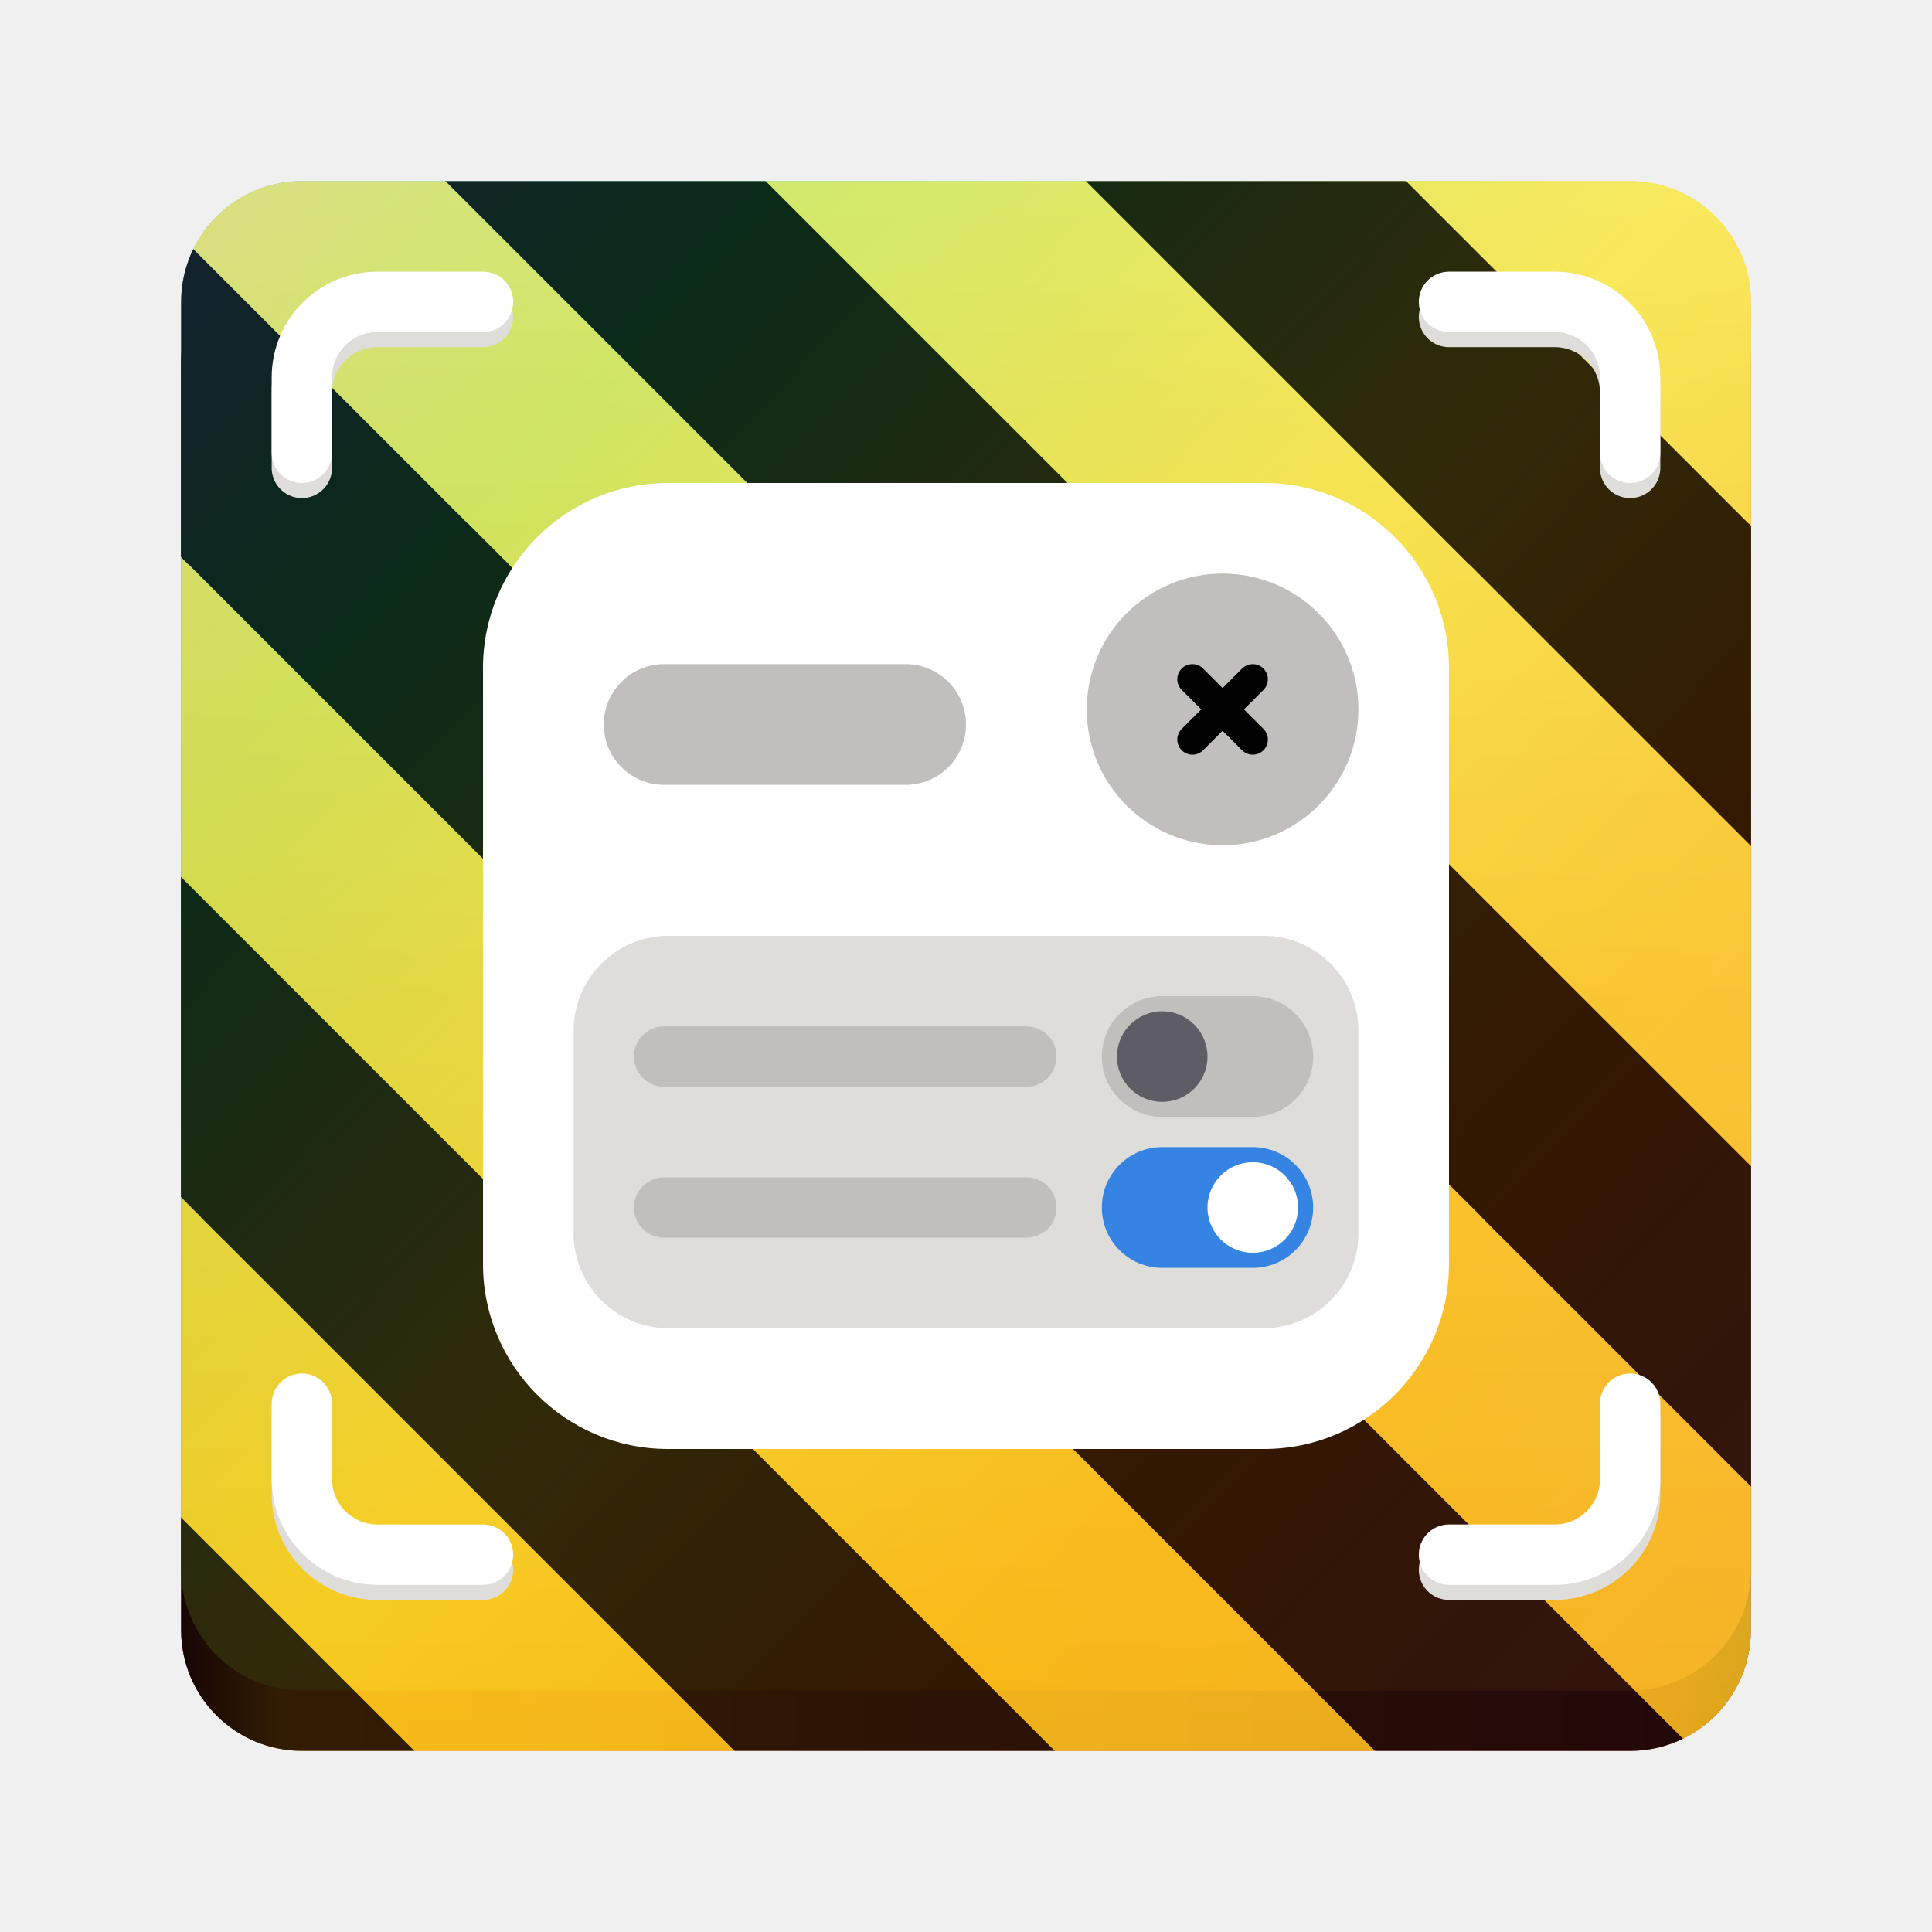
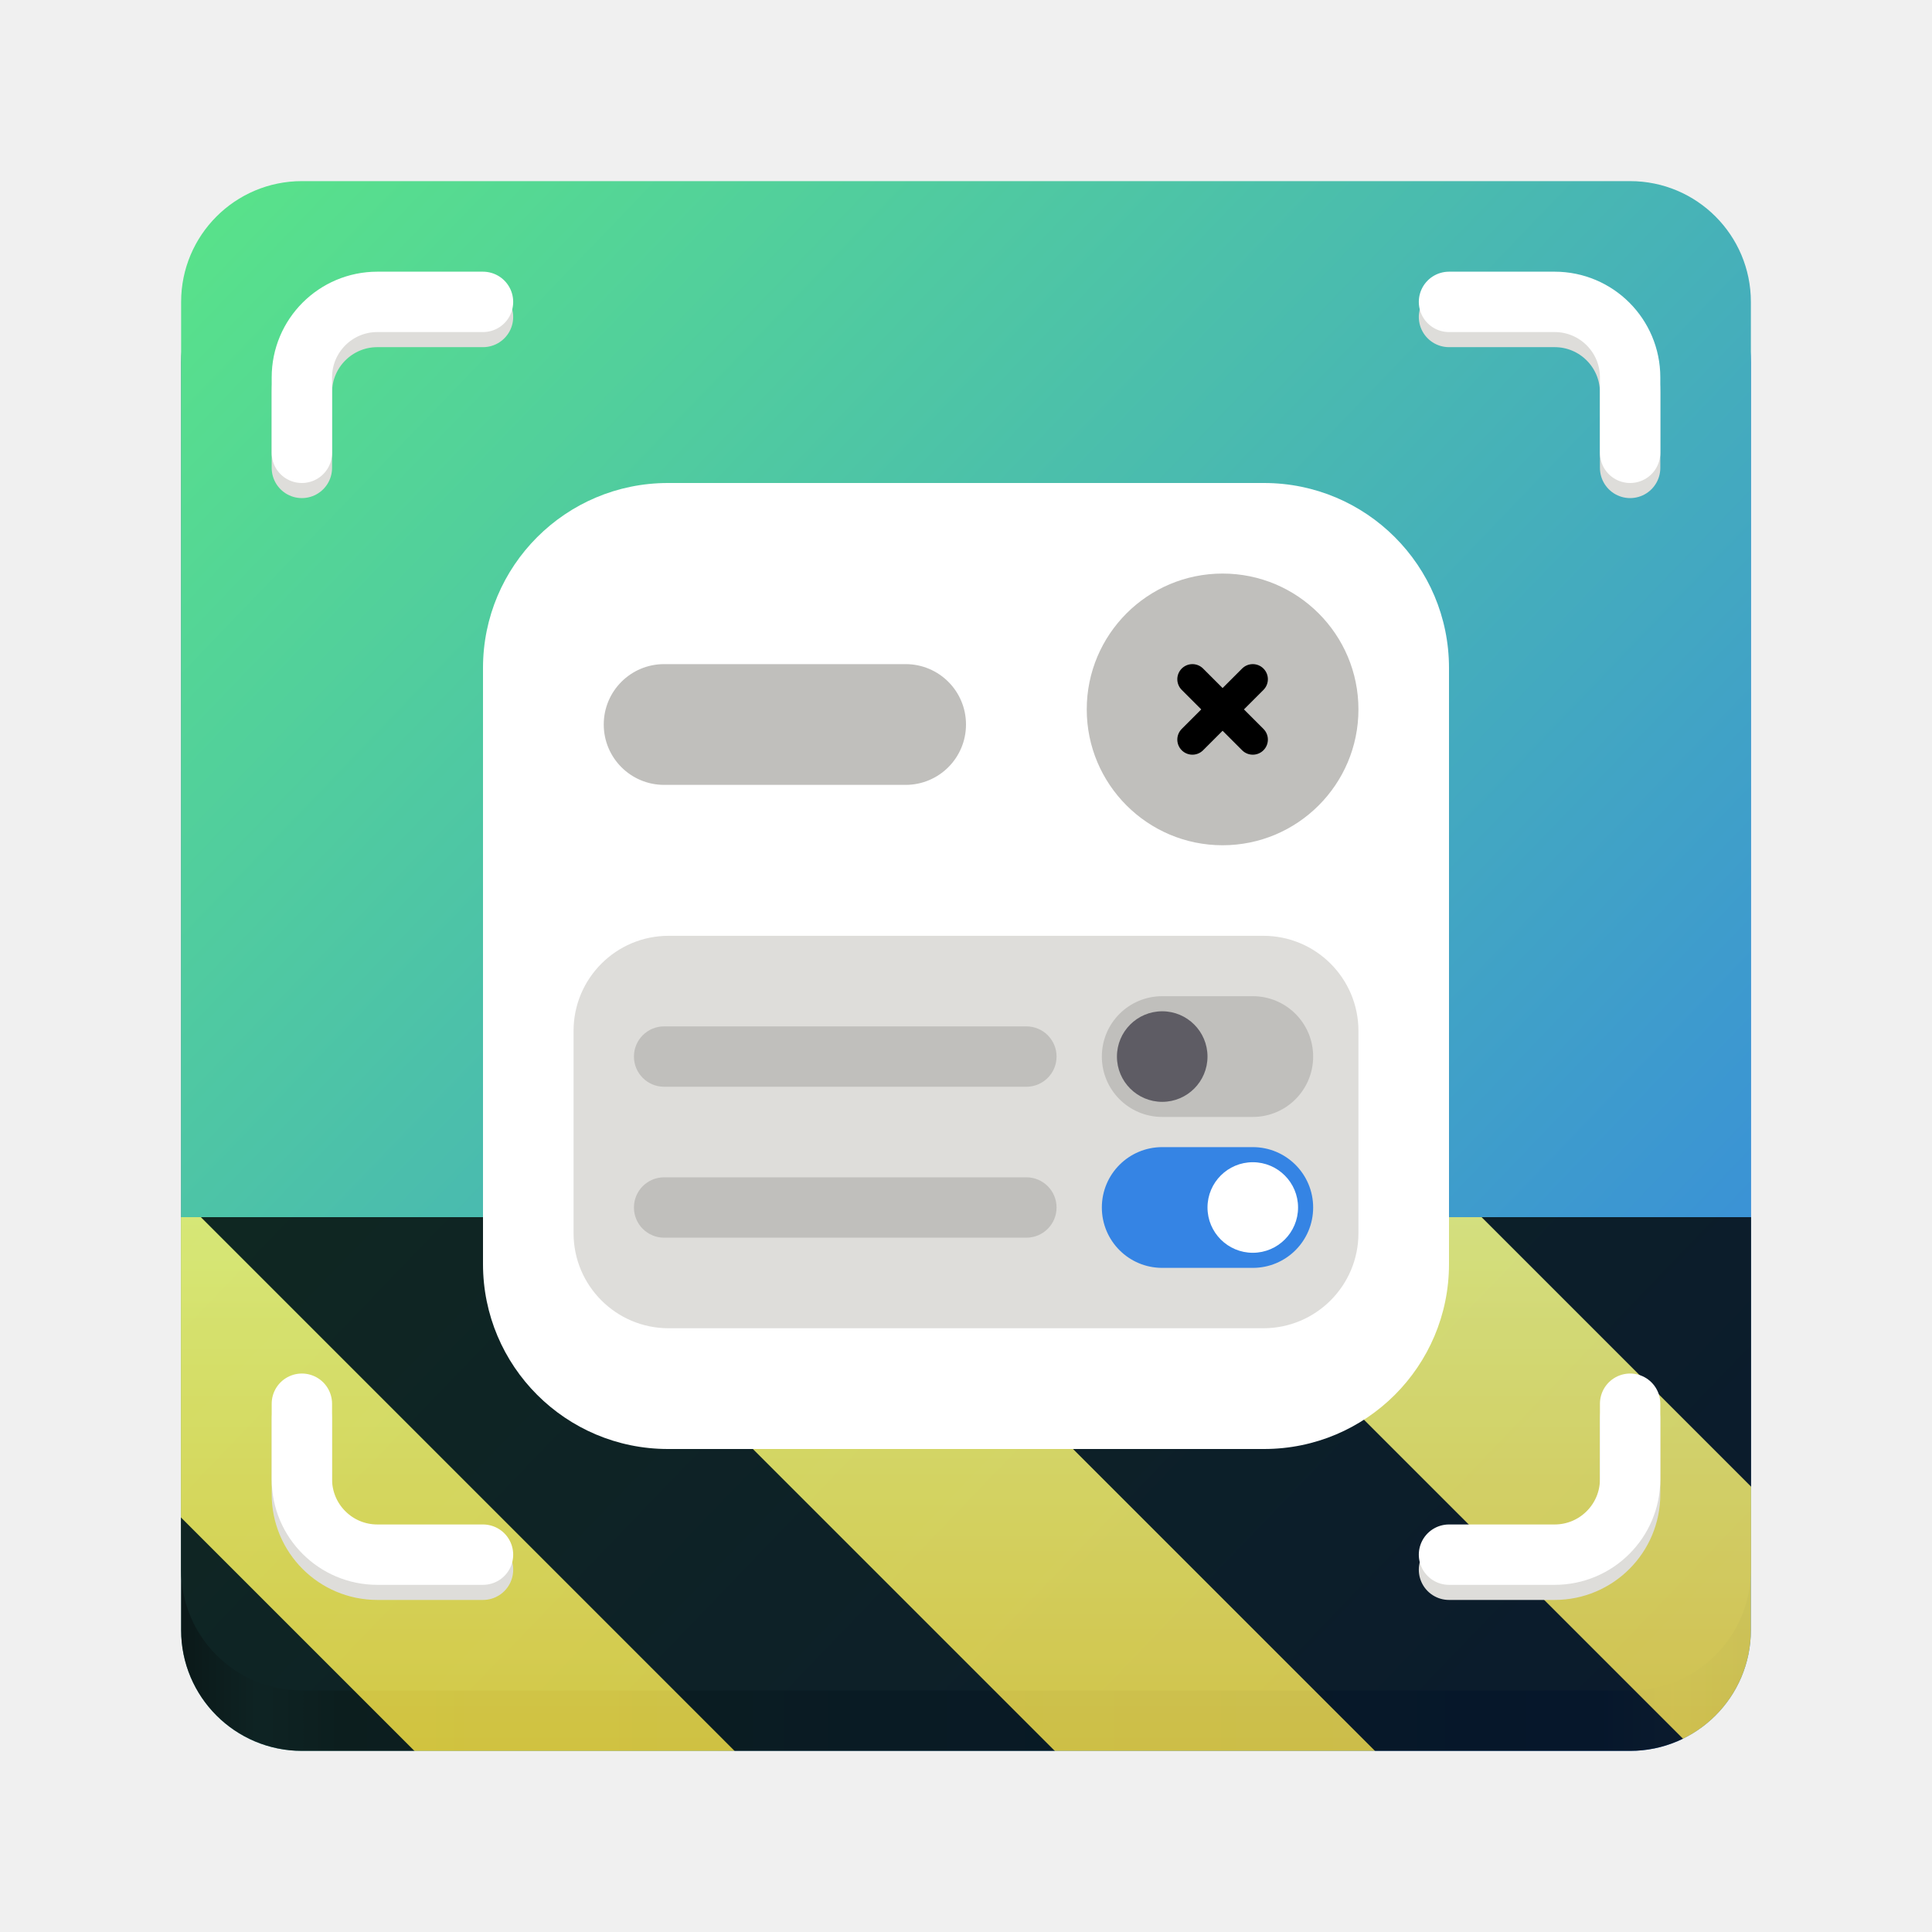
- <svg xmlns="http://www.w3.org/2000/svg" height="128px" viewBox="0 0 128 128" width="128px" version="1.1" id="svg60">
-   <defs id="defs60" />
+ <svg xmlns="http://www.w3.org/2000/svg" height="128px" viewBox="0 0 128 128" width="128px" version="1.1" id="svg59">
+   <defs id="defs59" />
  <filter id="a" height="1" width="1" x="0" y="0">
    <feColorMatrix color-interpolation-filters="sRGB" values="0 0 0 0 1 0 0 0 0 1 0 0 0 0 1 0 0 0 1 0" id="feColorMatrix1" />
  </filter>
  <linearGradient id="b" gradientUnits="userSpaceOnUse" x1="12" x2="116" y1="116" y2="116">
-     <stop offset="0" stop-color="#711a19" id="stop1" />
-     <stop offset="0.064" stop-color="#fc930d" id="stop2" />
-     <stop offset="0.945" stop-color="#b12927" id="stop3" />
-     <stop offset="1" stop-color="#6a1b17" id="stop4" />
+     <stop offset="0" stop-color="#357b7b" id="stop1" />
+     <stop offset="0.05" stop-color="#48b1b1" id="stop2" />
+     <stop offset="0.1" stop-color="#3c9797" id="stop3" />
+     <stop offset="0.9" stop-color="#1c71d8" id="stop4" />
+     <stop offset="0.95" stop-color="#3584e3" id="stop5" />
+     <stop offset="1" stop-color="#1c71d8" id="stop6" />
  </linearGradient>
  <linearGradient id="c" gradientUnits="userSpaceOnUse" x1="12.495" x2="116" y1="12.495" y2="112">
-     <stop offset="0" stop-color="#62a0ea" id="stop5" />
-     <stop offset="0.196" stop-color="#33d17a" id="stop6" />
-     <stop offset="0.5" stop-color="#f6d32d" id="stop7" />
-     <stop offset="0.731" stop-color="#ff7800" id="stop8" />
-     <stop offset="1" stop-color="#f66151" id="stop9" />
+     <stop offset="0" stop-color="#59e389" id="stop7" />
+     <stop offset="1" stop-color="#3584e3" id="stop8" />
  </linearGradient>
  <clipPath id="d">
+     <rect height="128" width="128" id="rect8" />
+   </clipPath>
+   <clipPath id="e">
    <rect height="128" width="128" id="rect9" />
  </clipPath>
-   <clipPath id="e">
-     <rect height="128" width="128" id="rect10" />
-   </clipPath>
  <mask id="f">
-     <g filter="url(#a)" id="g32">
-       <g clip-path="url(#e)" filter="url(#a)" id="g31">
-         <g clip-path="url(#d)" id="g30">
-           <path d="m 20 16 h 88 c 4.418 0 8 3.582 8 8 v 84 c 0 4.418 -3.582 8 -8 8 h -88 c -4.418 0 -8 -3.582 -8 -8 v -84 c 0 -4.418 3.582 -8 8 -8 z m 0 0" fill="url(#b)" id="path10" />
-           <path d="m 20 12 h 88 c 4.418 0 8 3.582 8 8 v 84 c 0 4.418 -3.582 8 -8 8 h -88 c -4.418 0 -8 -3.582 -8 -8 v -84 c 0 -4.418 3.582 -8 8 -8 z m 0 0" fill="url(#c)" id="path11" />
-           <path d="m 67 215 h 7 c 2.762 0 5 2.238 5 5 v 5" fill="none" stroke="#deddda" stroke-linecap="round" stroke-linejoin="round" stroke-width="4" transform="matrix(-1 0 0 1 99 -194)" id="path12" />
-           <path d="m 67 215 h 7 c 2.762 0 5 2.238 5 5 v 5" fill="none" stroke="#deddda" stroke-linecap="round" stroke-linejoin="round" stroke-width="4" transform="matrix(1 0 0 1 29 -194)" id="path13" />
-           <path d="m 67 215 h 7 c 2.762 0 5 2.238 5 5 v 5" fill="none" stroke="#deddda" stroke-linecap="round" stroke-linejoin="round" stroke-width="4" transform="matrix(-1 0 -0 -1 99 319)" id="path14" />
-           <path d="m 67 215 h 7 c 2.762 0 5 2.238 5 5 v 5" fill="none" stroke="#deddda" stroke-linecap="round" stroke-linejoin="round" stroke-width="4" transform="matrix(1 0 0 -1 29 319)" id="path15" />
-           <path d="m 67 216 h 7 c 2.762 0 5 2.238 5 5 v 5" fill="none" stroke="#ffffff" stroke-linecap="round" stroke-linejoin="round" stroke-width="4" transform="matrix(-1 0 0 1 99 -196)" id="path16" />
-           <path d="m 67 216 h 7 c 2.762 0 5 2.238 5 5 v 5" fill="none" stroke="#ffffff" stroke-linecap="round" stroke-linejoin="round" stroke-width="4" transform="matrix(1 0 0 1 29 -196)" id="path17" />
-           <path d="m 67 216 h 7 c 2.762 0 5 2.238 5 5 v 5" fill="none" stroke="#ffffff" stroke-linecap="round" stroke-linejoin="round" stroke-width="4" transform="matrix(-1 0 -0 -1 99 319)" id="path18" />
-           <path d="m 67 216 h 7 c 2.762 0 5 2.238 5 5 v 5" fill="none" stroke="#ffffff" stroke-linecap="round" stroke-linejoin="round" stroke-width="4" transform="matrix(1 0 0 -1 29 319)" id="path19" />
-           <path d="m 44.254 32 h 39.492 c 6.77 0 12.254 5.484 12.254 12.254 v 39.492 c 0 6.77 -5.484 12.254 -12.254 12.254 h -39.492 c -6.77 0 -12.254 -5.484 -12.254 -12.254 v -39.492 c 0 -6.77 5.484 -12.254 12.254 -12.254 z m 0 0" fill="#ffffff" id="path20" />
-           <path d="m 90 47 c 0 4.969 -4.031 9 -9 9 s -9 -4.031 -9 -9 s 4.031 -9 9 -9 s 9 4.031 9 9 z m 0 0" fill="#c0bfbc" id="path21" />
-           <path d="m 79 221 l 4 -4 m -4 0 l 4 4" fill="none" stroke="#000000" stroke-linecap="round" stroke-linejoin="round" stroke-width="2" transform="matrix(1 0 0 1 0 -172)" id="path22" />
-           <path d="m 44 44 h 16 c 2.211 0 4 1.789 4 4 s -1.789 4 -4 4 h -16 c -2.211 0 -4 -1.789 -4 -4 s 1.789 -4 4 -4 z m 0 0" fill="#c0bfbc" id="path23" />
-           <path d="m 44.297 62 h 39.406 c 3.477 0 6.297 2.82 6.297 6.297 v 13.406 c 0 3.477 -2.82 6.297 -6.297 6.297 h -39.406 c -3.477 0 -6.297 -2.82 -6.297 -6.297 v -13.406 c 0 -3.477 2.82 -6.297 6.297 -6.297 z m 0 0" fill="#deddda" id="path24" />
-           <path d="m 44 68 h 24 c 1.105 0 2 0.895 2 2 s -0.895 2 -2 2 h -24 c -1.105 0 -2 -0.895 -2 -2 s 0.895 -2 2 -2 z m 0 0" fill="#c0bfbc" id="path25" />
-           <path d="m 44 78 h 24 c 1.105 0 2 0.895 2 2 s -0.895 2 -2 2 h -24 c -1.105 0 -2 -0.895 -2 -2 s 0.895 -2 2 -2 z m 0 0" fill="#c0bfbc" id="path26" />
-           <path d="m 77 66 h 6 c 2.211 0 4 1.789 4 4 s -1.789 4 -4 4 h -6 c -2.211 0 -4 -1.789 -4 -4 s 1.789 -4 4 -4 z m 0 0" fill="#c0bfbc" id="path27" />
-           <path d="m 77 67 c 1.656 0 3 1.344 3 3 s -1.344 3 -3 3 s -3 -1.344 -3 -3 s 1.344 -3 3 -3 z m 0 0" fill="#5e5c64" id="path28" />
-           <path d="m 77 76 h 6 c 2.211 0 4 1.789 4 4 s -1.789 4 -4 4 h -6 c -2.211 0 -4 -1.789 -4 -4 s 1.789 -4 4 -4 z m 0 0" fill="#3584e4" id="path29" />
-           <path d="m 83 77 c 1.656 0 3 1.344 3 3 s -1.344 3 -3 3 s -3 -1.344 -3 -3 s 1.344 -3 3 -3 z m 0 0" fill="#ffffff" id="path30" />
+     <g filter="url(#a)" id="g31">
+       <g clip-path="url(#e)" filter="url(#a)" id="g30">
+         <g clip-path="url(#d)" id="g29">
+           <path d="m 20 16 h 88 c 4.418 0 8 3.582 8 8 v 84 c 0 4.418 -3.582 8 -8 8 h -88 c -4.418 0 -8 -3.582 -8 -8 v -84 c 0 -4.418 3.582 -8 8 -8 z m 0 0" fill="url(#b)" id="path9" />
+           <path d="m 20 12 h 88 c 4.418 0 8 3.582 8 8 v 84 c 0 4.418 -3.582 8 -8 8 h -88 c -4.418 0 -8 -3.582 -8 -8 v -84 c 0 -4.418 3.582 -8 8 -8 z m 0 0" fill="url(#c)" id="path10" />
+           <path d="m 67 215 h 7 c 2.762 0 5 2.238 5 5 v 5" fill="none" stroke="#deddda" stroke-linecap="round" stroke-linejoin="round" stroke-width="4" transform="matrix(-1 0 0 1 99 -194)" id="path11" />
+           <path d="m 96 21 h 7 c 2.762 0 5 2.238 5 5 v 5" fill="none" stroke="#deddda" stroke-linecap="round" stroke-linejoin="round" stroke-width="4" id="path12" />
+           <path d="m 67 215 h 7 c 2.762 0 5 2.238 5 5 v 5" fill="none" stroke="#deddda" stroke-linecap="round" stroke-linejoin="round" stroke-width="4" transform="matrix(-1 0 -0 -1 99 319)" id="path13" />
+           <path d="m 67 215 h 7 c 2.762 0 5 2.238 5 5 v 5" fill="none" stroke="#deddda" stroke-linecap="round" stroke-linejoin="round" stroke-width="4" transform="matrix(1 0 0 -1 29 319)" id="path14" />
+           <path d="m 67 216 h 7 c 2.762 0 5 2.238 5 5 v 5" fill="none" stroke="#ffffff" stroke-linecap="round" stroke-linejoin="round" stroke-width="4" transform="matrix(-1 0 0 1 99 -196)" id="path15" />
+           <path d="m 96 20 h 7 c 2.762 0 5 2.238 5 5 v 5" fill="none" stroke="#ffffff" stroke-linecap="round" stroke-linejoin="round" stroke-width="4" id="path16" />
+           <path d="m 67 216 h 7 c 2.762 0 5 2.238 5 5 v 5" fill="none" stroke="#ffffff" stroke-linecap="round" stroke-linejoin="round" stroke-width="4" transform="matrix(-1 0 -0 -1 99 319)" id="path17" />
+           <path d="m 67 216 h 7 c 2.762 0 5 2.238 5 5 v 5" fill="none" stroke="#ffffff" stroke-linecap="round" stroke-linejoin="round" stroke-width="4" transform="matrix(1 0 0 -1 29 319)" id="path18" />
+           <path d="m 44.254 32 h 39.492 c 6.77 0 12.254 5.484 12.254 12.254 v 39.492 c 0 6.77 -5.484 12.254 -12.254 12.254 h -39.492 c -6.77 0 -12.254 -5.484 -12.254 -12.254 v -39.492 c 0 -6.77 5.484 -12.254 12.254 -12.254 z m 0 0" fill="#ffffff" id="path19" />
+           <path d="m 90 47 c 0 4.969 -4.031 9 -9 9 s -9 -4.031 -9 -9 s 4.031 -9 9 -9 s 9 4.031 9 9 z m 0 0" fill="#c0bfbc" id="path20" />
+           <path d="m 79 49 l 4 -4 m -4 0 l 4 4" fill="none" stroke="#000000" stroke-linecap="round" stroke-linejoin="round" stroke-width="2" id="path21" />
+           <path d="m 44 44 h 16 c 2.211 0 4 1.789 4 4 s -1.789 4 -4 4 h -16 c -2.211 0 -4 -1.789 -4 -4 s 1.789 -4 4 -4 z m 0 0" fill="#c0bfbc" id="path22" />
+           <path d="m 44.297 62 h 39.406 c 3.477 0 6.297 2.82 6.297 6.297 v 13.406 c 0 3.477 -2.82 6.297 -6.297 6.297 h -39.406 c -3.477 0 -6.297 -2.82 -6.297 -6.297 v -13.406 c 0 -3.477 2.82 -6.297 6.297 -6.297 z m 0 0" fill="#deddda" id="path23" />
+           <path d="m 44 68 h 24 c 1.105 0 2 0.895 2 2 s -0.895 2 -2 2 h -24 c -1.105 0 -2 -0.895 -2 -2 s 0.895 -2 2 -2 z m 0 0" fill="#c0bfbc" id="path24" />
+           <path d="m 44 78 h 24 c 1.105 0 2 0.895 2 2 s -0.895 2 -2 2 h -24 c -1.105 0 -2 -0.895 -2 -2 s 0.895 -2 2 -2 z m 0 0" fill="#c0bfbc" id="path25" />
+           <path d="m 77 66 h 6 c 2.211 0 4 1.789 4 4 s -1.789 4 -4 4 h -6 c -2.211 0 -4 -1.789 -4 -4 s 1.789 -4 4 -4 z m 0 0" fill="#c0bfbc" id="path26" />
+           <path d="m 77 67 c 1.656 0 3 1.344 3 3 s -1.344 3 -3 3 s -3 -1.344 -3 -3 s 1.344 -3 3 -3 z m 0 0" fill="#5e5c64" id="path27" />
+           <path d="m 77 76 h 6 c 2.211 0 4 1.789 4 4 s -1.789 4 -4 4 h -6 c -2.211 0 -4 -1.789 -4 -4 s 1.789 -4 4 -4 z m 0 0" fill="#3584e4" id="path28" />
+           <path d="m 83 77 c 1.656 0 3 1.344 3 3 s -1.344 3 -3 3 s -3 -1.344 -3 -3 s 1.344 -3 3 -3 z m 0 0" fill="#ffffff" id="path29" />
        </g>
      </g>
    </g>
  </mask>
  <mask id="g">
-     <g filter="url(#a)" id="g33">
-       <rect fill-opacity="0.8" height="184.32" width="184.32" x="-28.16" y="-28.16" id="rect32" />
+     <g filter="url(#a)" id="g32">
+       <rect fill-opacity="0.8" height="184.32" width="184.32" x="-28.16" y="-28.16" id="rect31" />
    </g>
  </mask>
-   <linearGradient id="h" gradientTransform="matrix(0,0.9187572,-0.98462,0,295.385,-265.2281)" gradientUnits="userSpaceOnUse" x1="300" x2="428" y1="235" y2="235">
-     <stop offset="0" stop-color="#f9f06b" id="stop33" />
-     <stop offset="1" stop-color="#f5c211" id="stop34" />
+   <linearGradient id="h" gradientTransform="matrix(0 0.37 -0.98462 0 295.385 -30.36)" gradientUnits="userSpaceOnUse" x1="300" x2="428" y1="235" y2="235">
+     <stop offset="0" stop-color="#f9f06b" id="stop32" />
+     <stop offset="1" stop-color="#f5c211" id="stop33" />
  </linearGradient>
  <clipPath id="i">
+     <rect height="128" width="128" id="rect33" />
+   </clipPath>
+   <clipPath id="j">
    <rect height="128" width="128" id="rect34" />
  </clipPath>
-   <clipPath id="j">
-     <rect height="128" width="128" id="rect35" />
-   </clipPath>
-   <path d="m 20 16 h 88 c 4.418 0 8 3.582 8 8 v 84 c 0 4.418 -3.582 8 -8 8 h -88 c -4.418 0 -8 -3.582 -8 -8 v -84 c 0 -4.418 3.582 -8 8 -8 z m 0 0" fill="url(#b)" id="path35" />
-   <path d="m 20 12 h 88 c 4.418 0 8 3.582 8 8 v 84 c 0 4.418 -3.582 8 -8 8 h -88 c -4.418 0 -8 -3.582 -8 -8 v -84 c 0 -4.418 3.582 -8 8 -8 z m 0 0" fill="url(#c)" id="path36" />
-   <g mask="url(#f)" id="g60">
-     <g clip-path="url(#j)" id="g59">
-       <g mask="url(#g)" id="g58">
-         <g clip-path="url(#i)" id="g57">
-           <path d="M 128,10.401 V 128 H 0 V 10.401 Z m 0,0" fill="url(#h)" id="path56" style="fill:url(#h);stroke-width:1.576" />
-           <path d="m 13.309 80.641 l 47.355 47.359 h 21.215 l -47.359 -47.359 z m 42.422 0 l 47.363 47.359 h 21.215 l -47.363 -47.359 z m 42.43 0 l 29.84 29.84 v -21.211 l -8.629 -8.629 z m -98.16 7.906 v 21.215 l 18.238 18.238 h 21.215 z m 0 0" id="path57" />
-           <path d="M 7.54,-9.975 54.896,37.384 h 21.215 L 28.751,-9.975 Z m 42.422,0 47.363,47.359 H 118.54 L 71.177,-9.975 Z m 42.43,0 L 122.231,19.865 V -1.346 l -8.629,-8.629 z m -98.16,7.906 V 19.146 L 12.47,37.384 h 21.215 z m 0,0" id="path57-56-9" />
-           <path d="M 9.797,34.692 57.153,82.051 H 78.368 L 31.008,34.692 Z m 42.422,0 47.363,47.359 H 120.797 L 73.434,34.692 Z m 42.43,0 29.84,29.84 V 43.321 l -8.629,-8.629 z m -98.16,7.906 v 21.215 l 18.238,18.238 h 21.215 z m 0,0" id="path57-5" />
+   <path d="m 20 16 h 88 c 4.418 0 8 3.582 8 8 v 84 c 0 4.418 -3.582 8 -8 8 h -88 c -4.418 0 -8 -3.582 -8 -8 v -84 c 0 -4.418 3.582 -8 8 -8 z m 0 0" fill="url(#b)" id="path34" />
+   <path d="m 20 12 h 88 c 4.418 0 8 3.582 8 8 v 84 c 0 4.418 -3.582 8 -8 8 h -88 c -4.418 0 -8 -3.582 -8 -8 v -84 c 0 -4.418 3.582 -8 8 -8 z m 0 0" fill="url(#c)" id="path35" />
+   <g mask="url(#f)" id="g59">
+     <g clip-path="url(#j)" id="g58">
+       <g mask="url(#g)" id="g57">
+         <g clip-path="url(#i)" id="g56">
+           <path d="m 128 80.641 v 47.359 h -128 v -47.359 z m 0 0" fill="url(#h)" id="path55" />
+           <path d="m 13.309 80.641 l 47.355 47.359 h 21.215 l -47.359 -47.359 z m 42.422 0 l 47.363 47.359 h 21.215 l -47.363 -47.359 z m 42.43 0 l 29.84 29.84 v -21.211 l -8.629 -8.629 z m -98.16 7.906 v 21.215 l 18.238 18.238 h 21.215 z m 0 0" id="path56" />
        </g>
      </g>
    </g>
  </g>
-   <g fill="none" stroke-linecap="round" stroke-linejoin="round" stroke-width="4" id="g44">
-     <path d="m 67 215 h 7 c 2.762 0 5 2.238 5 5 v 5" stroke="#deddda" transform="matrix(-1 0 0 1 99 -194)" id="path37" />
-     <path d="m 96 21 h 7 c 2.762 0 5 2.238 5 5 v 5" stroke="#deddda" id="path38" />
-     <path d="m 67 215 h 7 c 2.762 0 5 2.238 5 5 v 5" stroke="#deddda" transform="matrix(-1 0 -0 -1 99 319)" id="path39" />
-     <path d="m 67 215 h 7 c 2.762 0 5 2.238 5 5 v 5" stroke="#deddda" transform="matrix(1 0 0 -1 29 319)" id="path40" />
-     <path d="m 67 216 h 7 c 2.762 0 5 2.238 5 5 v 5" stroke="#ffffff" transform="matrix(-1 0 0 1 99 -196)" id="path41" />
-     <path d="m 96 20 h 7 c 2.762 0 5 2.238 5 5 v 5" stroke="#ffffff" id="path42" />
-     <path d="m 67 216 h 7 c 2.762 0 5 2.238 5 5 v 5" stroke="#ffffff" transform="matrix(-1 0 -0 -1 99 319)" id="path43" />
-     <path d="m 67 216 h 7 c 2.762 0 5 2.238 5 5 v 5" stroke="#ffffff" transform="matrix(1 0 0 -1 29 319)" id="path44" />
+   <g fill="none" stroke-linecap="round" stroke-linejoin="round" stroke-width="4" id="g43">
+     <path d="m 67 215 h 7 c 2.762 0 5 2.238 5 5 v 5" stroke="#deddda" transform="matrix(-1 0 0 1 99 -194)" id="path36" />
+     <path d="m 96 21 h 7 c 2.762 0 5 2.238 5 5 v 5" stroke="#deddda" id="path37" />
+     <path d="m 67 215 h 7 c 2.762 0 5 2.238 5 5 v 5" stroke="#deddda" transform="matrix(-1 0 -0 -1 99 319)" id="path38" />
+     <path d="m 67 215 h 7 c 2.762 0 5 2.238 5 5 v 5" stroke="#deddda" transform="matrix(1 0 0 -1 29 319)" id="path39" />
+     <path d="m 67 216 h 7 c 2.762 0 5 2.238 5 5 v 5" stroke="#ffffff" transform="matrix(-1 0 0 1 99 -196)" id="path40" />
+     <path d="m 96 20 h 7 c 2.762 0 5 2.238 5 5 v 5" stroke="#ffffff" id="path41" />
+     <path d="m 67 216 h 7 c 2.762 0 5 2.238 5 5 v 5" stroke="#ffffff" transform="matrix(-1 0 -0 -1 99 319)" id="path42" />
+     <path d="m 67 216 h 7 c 2.762 0 5 2.238 5 5 v 5" stroke="#ffffff" transform="matrix(1 0 0 -1 29 319)" id="path43" />
  </g>
-   <path d="m 44.254 32 h 39.492 c 6.77 0 12.254 5.484 12.254 12.254 v 39.492 c 0 6.77 -5.484 12.254 -12.254 12.254 h -39.492 c -6.77 0 -12.254 -5.484 -12.254 -12.254 v -39.492 c 0 -6.77 5.484 -12.254 12.254 -12.254 z m 0 0" fill="#ffffff" id="path45" />
-   <path d="m 90 47 c 0 4.969 -4.031 9 -9 9 s -9 -4.031 -9 -9 s 4.031 -9 9 -9 s 9 4.031 9 9 z m 0 0" fill="#c0bfbc" id="path46" />
-   <path d="m 79 49 l 4 -4 m -4 0 l 4 4" fill="none" stroke="#000000" stroke-linecap="round" stroke-linejoin="round" stroke-width="2" id="path47" />
-   <path d="m 44 44 h 16 c 2.211 0 4 1.789 4 4 s -1.789 4 -4 4 h -16 c -2.211 0 -4 -1.789 -4 -4 s 1.789 -4 4 -4 z m 0 0" fill="#c0bfbc" id="path48" />
-   <path d="m 44.297 62 h 39.406 c 3.477 0 6.297 2.82 6.297 6.297 v 13.406 c 0 3.477 -2.82 6.297 -6.297 6.297 h -39.406 c -3.477 0 -6.297 -2.82 -6.297 -6.297 v -13.406 c 0 -3.477 2.82 -6.297 6.297 -6.297 z m 0 0" fill="#deddda" id="path49" />
-   <path d="m 44 68 h 24 c 1.105 0 2 0.895 2 2 s -0.895 2 -2 2 h -24 c -1.105 0 -2 -0.895 -2 -2 s 0.895 -2 2 -2 z m 0 0" fill="#c0bfbc" id="path50" />
-   <path d="m 44 78 h 24 c 1.105 0 2 0.895 2 2 s -0.895 2 -2 2 h -24 c -1.105 0 -2 -0.895 -2 -2 s 0.895 -2 2 -2 z m 0 0" fill="#c0bfbc" id="path51" />
-   <path d="m 77 66 h 6 c 2.211 0 4 1.789 4 4 s -1.789 4 -4 4 h -6 c -2.211 0 -4 -1.789 -4 -4 s 1.789 -4 4 -4 z m 0 0" fill="#c0bfbc" id="path52" />
-   <path d="m 77 67 c 1.656 0 3 1.344 3 3 s -1.344 3 -3 3 s -3 -1.344 -3 -3 s 1.344 -3 3 -3 z m 0 0" fill="#5e5c64" id="path53" />
-   <path d="m 77 76 h 6 c 2.211 0 4 1.789 4 4 s -1.789 4 -4 4 h -6 c -2.211 0 -4 -1.789 -4 -4 s 1.789 -4 4 -4 z m 0 0" fill="#3584e4" id="path54" />
-   <path d="m 83 77 c 1.656 0 3 1.344 3 3 s -1.344 3 -3 3 s -3 -1.344 -3 -3 s 1.344 -3 3 -3 z m 0 0" fill="#ffffff" id="path55" />
+   <path d="m 44.254 32 h 39.492 c 6.77 0 12.254 5.484 12.254 12.254 v 39.492 c 0 6.77 -5.484 12.254 -12.254 12.254 h -39.492 c -6.77 0 -12.254 -5.484 -12.254 -12.254 v -39.492 c 0 -6.77 5.484 -12.254 12.254 -12.254 z m 0 0" fill="#ffffff" id="path44" />
+   <path d="m 90 47 c 0 4.969 -4.031 9 -9 9 s -9 -4.031 -9 -9 s 4.031 -9 9 -9 s 9 4.031 9 9 z m 0 0" fill="#c0bfbc" id="path45" />
+   <path d="m 79 49 l 4 -4 m -4 0 l 4 4" fill="none" stroke="#000000" stroke-linecap="round" stroke-linejoin="round" stroke-width="2" id="path46" />
+   <path d="m 44 44 h 16 c 2.211 0 4 1.789 4 4 s -1.789 4 -4 4 h -16 c -2.211 0 -4 -1.789 -4 -4 s 1.789 -4 4 -4 z m 0 0" fill="#c0bfbc" id="path47" />
+   <path d="m 44.297 62 h 39.406 c 3.477 0 6.297 2.82 6.297 6.297 v 13.406 c 0 3.477 -2.82 6.297 -6.297 6.297 h -39.406 c -3.477 0 -6.297 -2.82 -6.297 -6.297 v -13.406 c 0 -3.477 2.82 -6.297 6.297 -6.297 z m 0 0" fill="#deddda" id="path48" />
+   <path d="m 44 68 h 24 c 1.105 0 2 0.895 2 2 s -0.895 2 -2 2 h -24 c -1.105 0 -2 -0.895 -2 -2 s 0.895 -2 2 -2 z m 0 0" fill="#c0bfbc" id="path49" />
+   <path d="m 44 78 h 24 c 1.105 0 2 0.895 2 2 s -0.895 2 -2 2 h -24 c -1.105 0 -2 -0.895 -2 -2 s 0.895 -2 2 -2 z m 0 0" fill="#c0bfbc" id="path50" />
+   <path d="m 77 66 h 6 c 2.211 0 4 1.789 4 4 s -1.789 4 -4 4 h -6 c -2.211 0 -4 -1.789 -4 -4 s 1.789 -4 4 -4 z m 0 0" fill="#c0bfbc" id="path51" />
+   <path d="m 77 67 c 1.656 0 3 1.344 3 3 s -1.344 3 -3 3 s -3 -1.344 -3 -3 s 1.344 -3 3 -3 z m 0 0" fill="#5e5c64" id="path52" />
+   <path d="m 77 76 h 6 c 2.211 0 4 1.789 4 4 s -1.789 4 -4 4 h -6 c -2.211 0 -4 -1.789 -4 -4 s 1.789 -4 4 -4 z m 0 0" fill="#3584e4" id="path53" />
+   <path d="m 83 77 c 1.656 0 3 1.344 3 3 s -1.344 3 -3 3 s -3 -1.344 -3 -3 s 1.344 -3 3 -3 z m 0 0" fill="#ffffff" id="path54" />
</svg>
